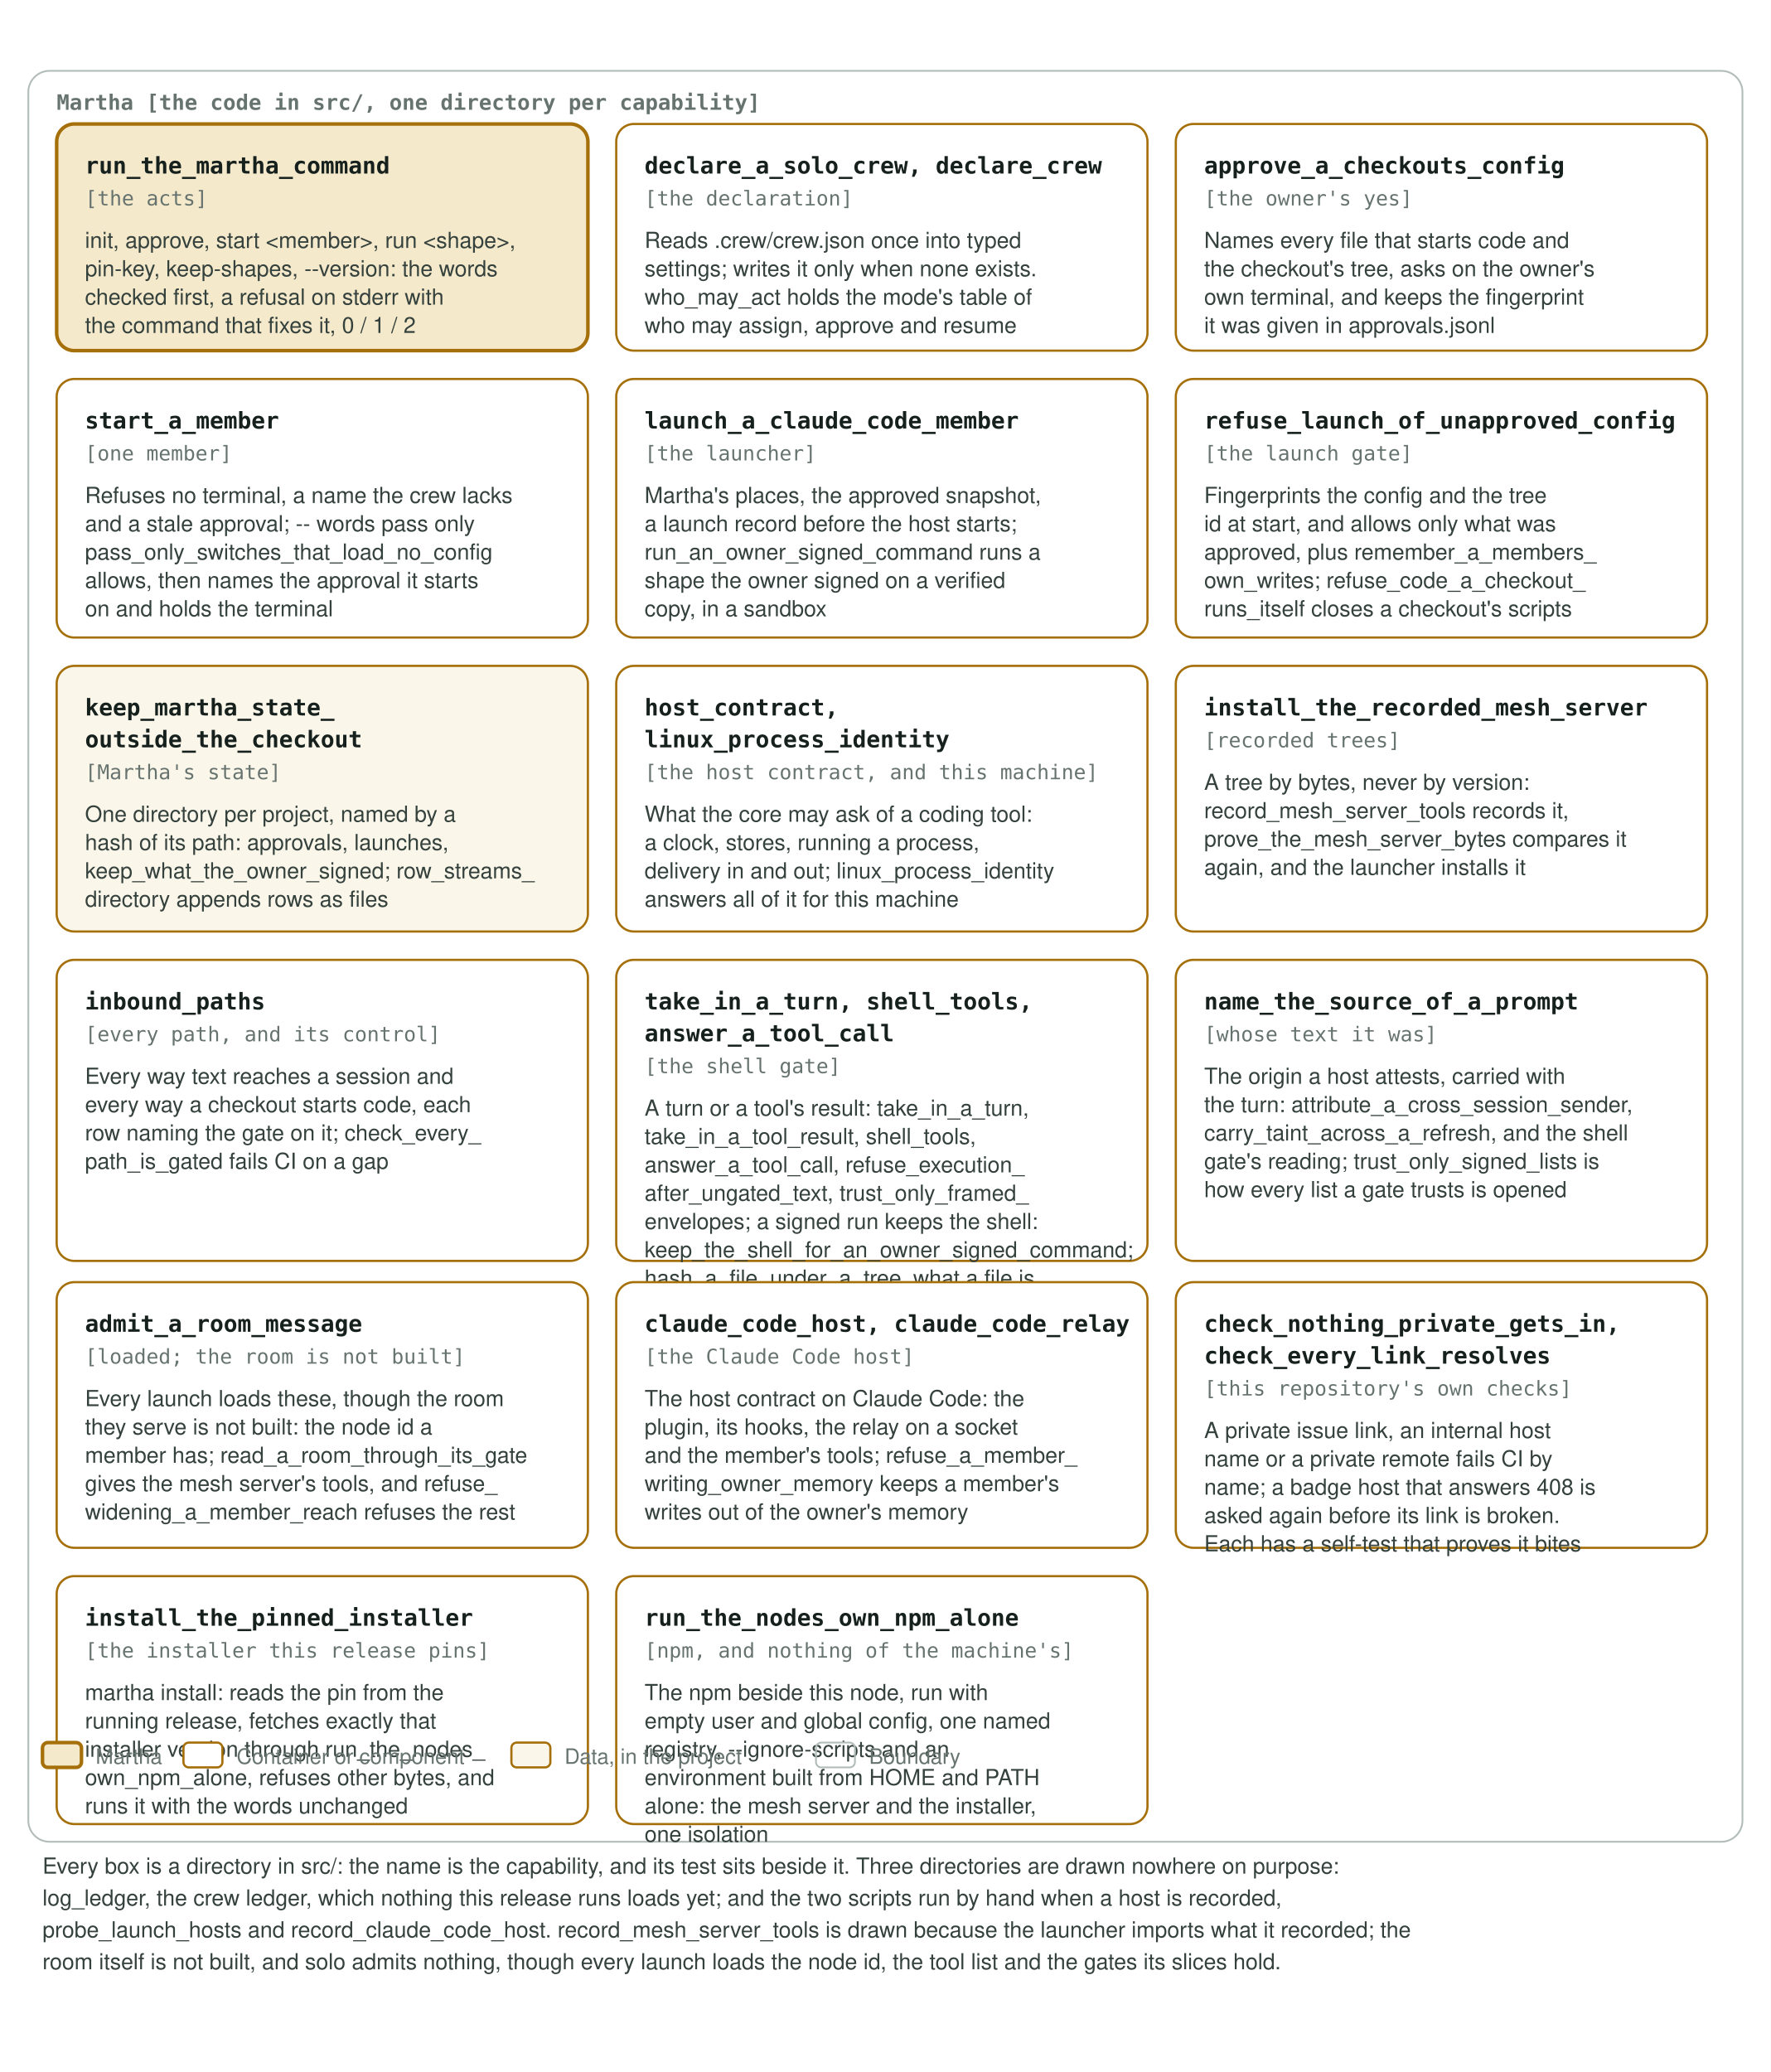
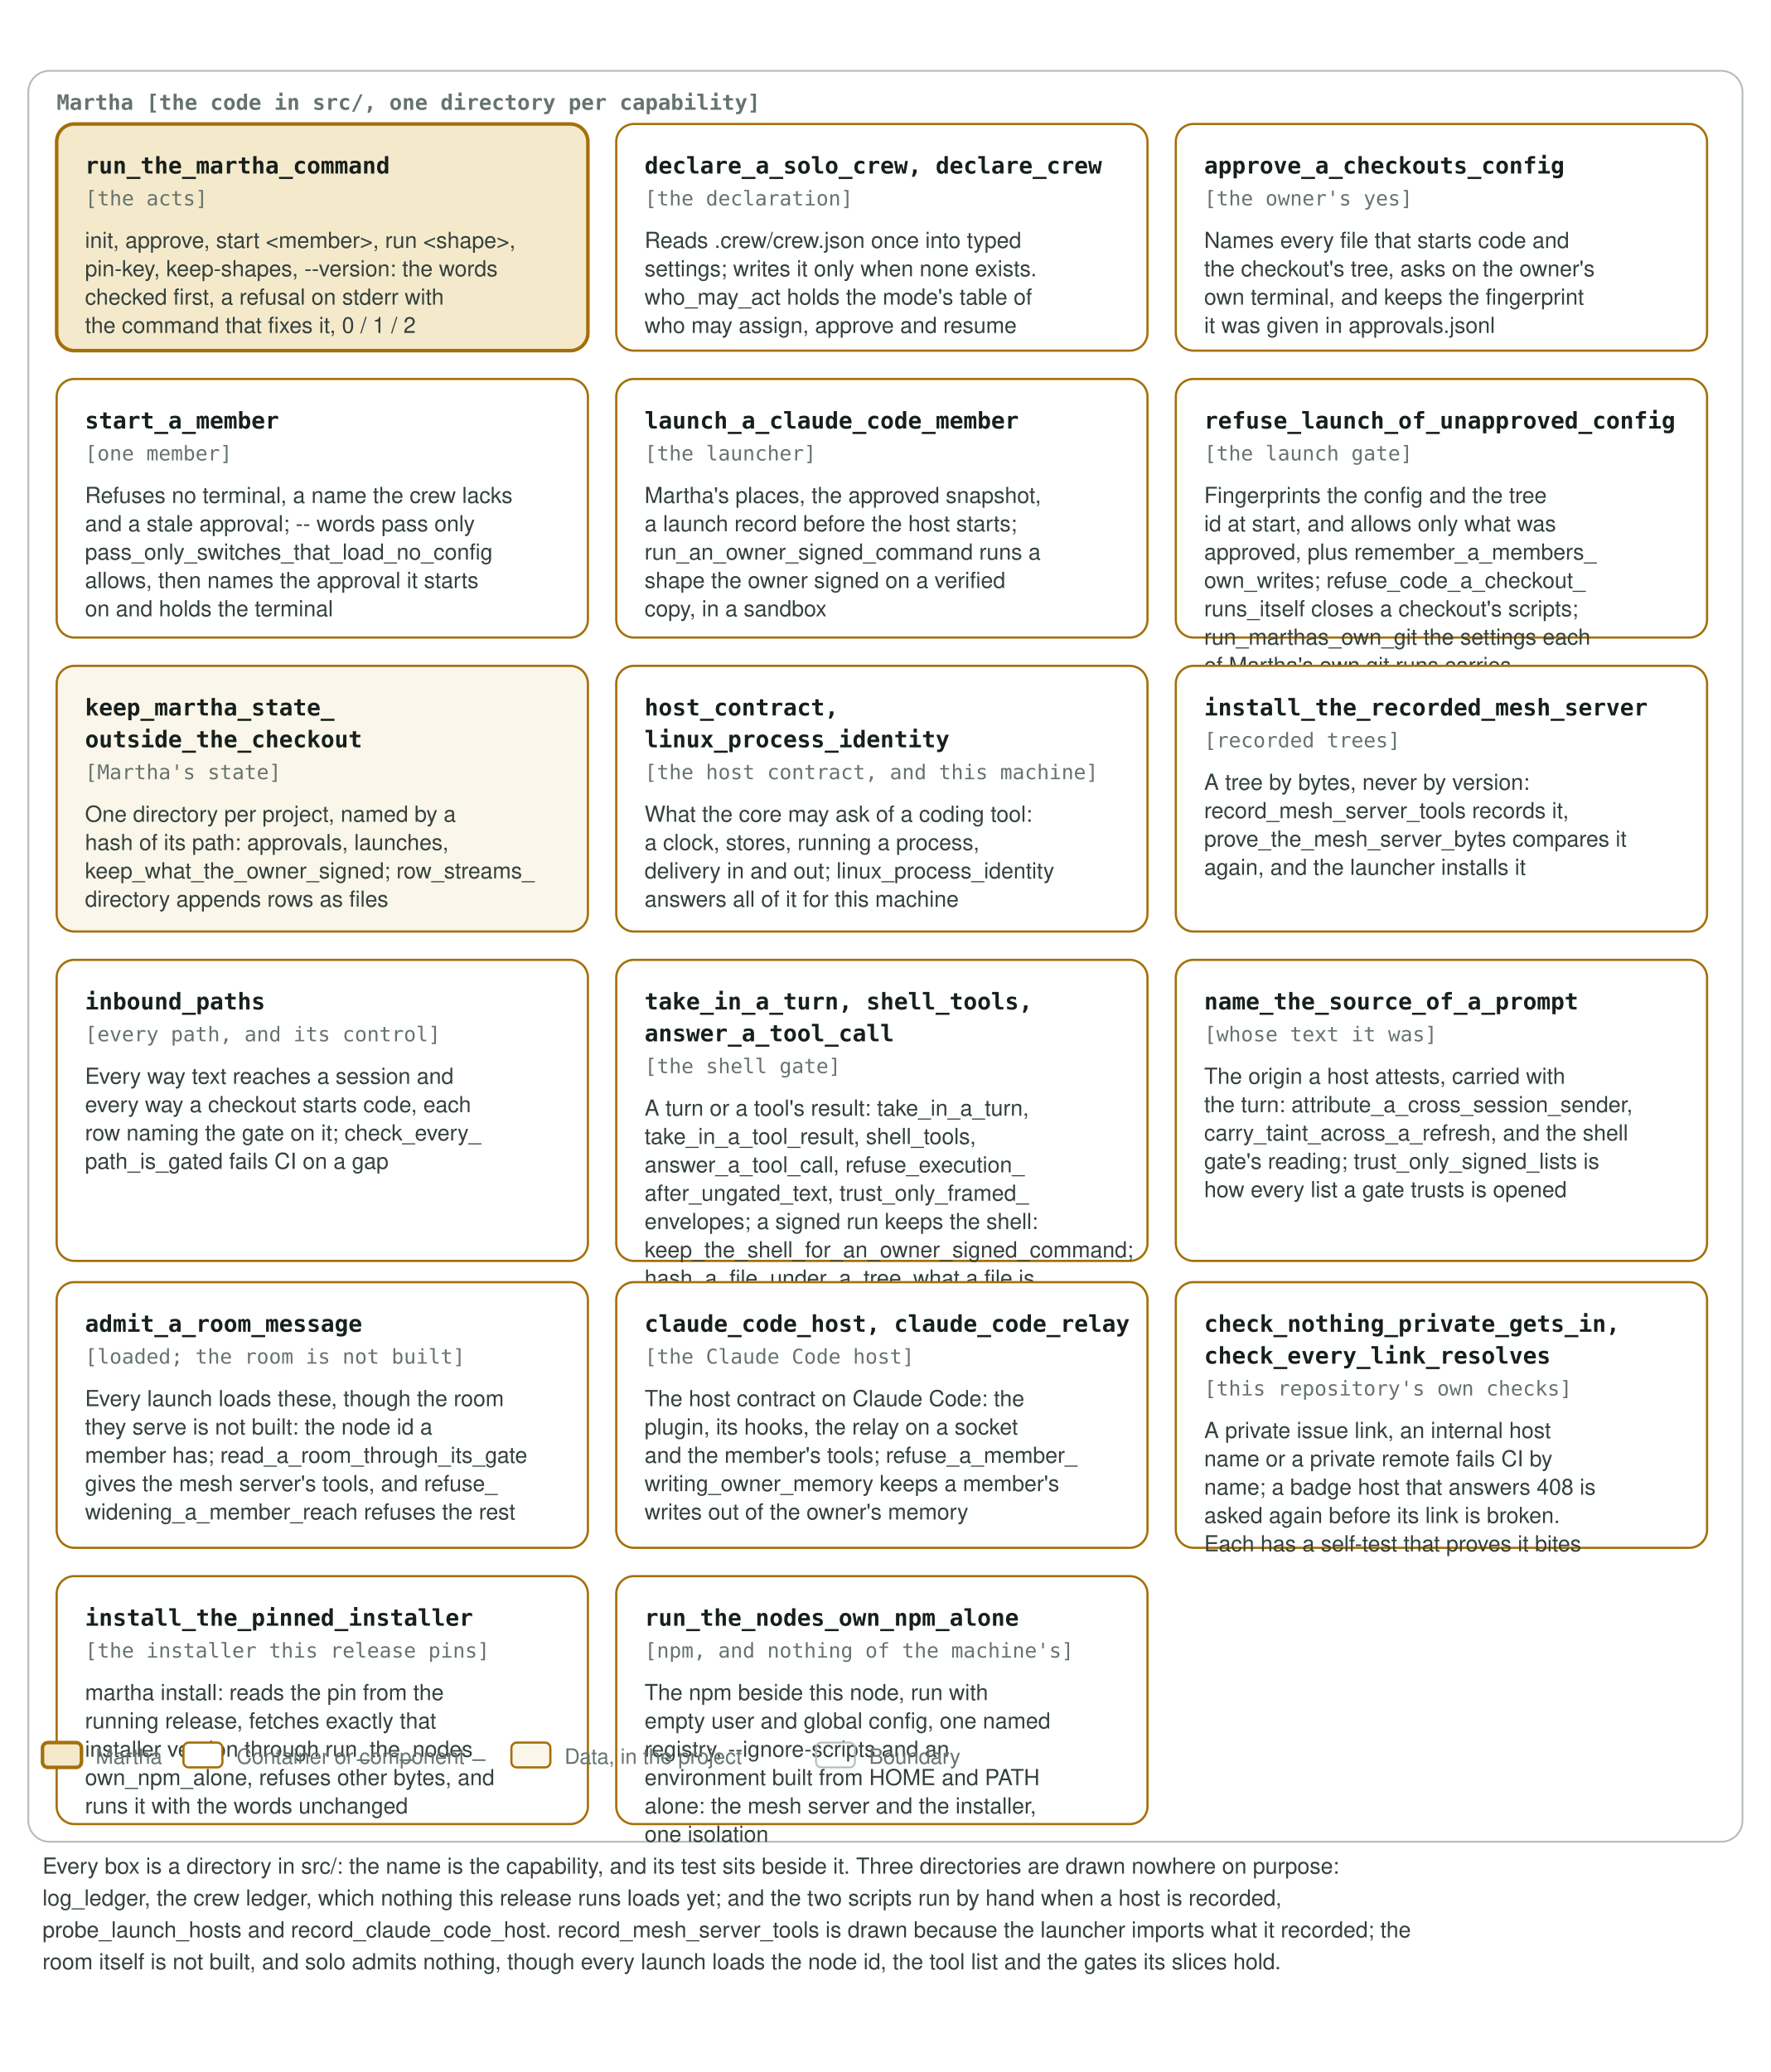
<svg xmlns="http://www.w3.org/2000/svg" viewBox="0 0 1000 1170" role="img" aria-label="Martha components">
  <style>
.t-name { font-family: "Atkinson Hyperlegible", "Segoe UI", system-ui, -apple-system, Helvetica, Arial, sans-serif; font-size: 15px; font-weight: 700; }
.t-desc { font-family: "Atkinson Hyperlegible", "Segoe UI", system-ui, -apple-system, Helvetica, Arial, sans-serif; font-size: 12.5px; }
.t-rel { font-family: "Atkinson Hyperlegible", "Segoe UI", system-ui, -apple-system, Helvetica, Arial, sans-serif; font-size: 11.5px; paint-order: stroke; stroke-width: 4px; stroke-linejoin: round; }
.t-code { font-family: "JetBrains Mono", ui-monospace, Menlo, Consolas, monospace; font-size: 13px; font-weight: 600; }
.t-type { font-family: "JetBrains Mono", ui-monospace, Menlo, Consolas, monospace; font-size: 11.5px; }
.t-bound { font-family: "JetBrains Mono", ui-monospace, Menlo, Consolas, monospace; font-size: 12px; font-weight: 600; }
.t-leg { font-family: "Atkinson Hyperlegible", "Segoe UI", system-ui, -apple-system, Helvetica, Arial, sans-serif; font-size: 12px; }
.edge { fill: none; stroke-width: 1.25; }
.edge-team { fill: none; stroke-width: 1.25; stroke-dasharray: 5 4; }
.bg { fill: #FFFFFF; }
.b-sys { fill: #F5E9CC; stroke: #A56F0A; stroke-width: 2; }
.b-per { fill: #E3EBF2; stroke: #3B5B7A; stroke-width: 1.25; }
.b-mac { fill: #E6E4EE; stroke: #5E5A78; stroke-width: 1.25; stroke-dasharray: 5 4; }
.b-ext { fill: #ECEFED; stroke: #8A9791; stroke-width: 1.25; }
.b-cmp { fill: #FFFFFF; stroke: #A56F0A; stroke-width: 1.25; }
.b-dat { fill: #FBF6EA; stroke: #A56F0A; stroke-width: 1.25; }
.b-team { fill: #FFFFFF; stroke: #5E5A78; stroke-width: 1.25; stroke-dasharray: 5 4; }
.b-later { fill: #F3F4F3; stroke: #8A9791; stroke-width: 1.25; stroke-dasharray: 5 4; }
.bound { fill: none; stroke: #B3BDB8; stroke-width: 1; }
.head { fill: #3B5B7A; }
.t-name, .t-code { fill: #16201D; }
.t-type, .t-bound, .t-leg { fill: #66736E; }
.t-desc { fill: #34413C; }
.t-rel { fill: #66736E; stroke: #FFFFFF; }
.edge, .edge-team { stroke: #8A9791; }
.arrowhead { fill: #8A9791; }
@media (prefers-color-scheme: dark) {
.bg { fill: #171F1C; }
.b-sys { fill: #3A2E13; stroke: #E3AA3C; }
.b-per { fill: #1D2A36; stroke: #8EB4D8; }
.b-mac { fill: #26243A; stroke: #A9A4C8; }
.b-ext { fill: #1C2421; stroke: #7D8B85; }
.b-cmp { fill: #171F1C; stroke: #E3AA3C; }
.b-dat { fill: #2A2414; stroke: #E3AA3C; }
.b-team { fill: #171F1C; stroke: #A9A4C8; }
.b-later { fill: #1C2421; stroke: #7D8B85; }
.bound { stroke: #4A5752; }
.head { fill: #8EB4D8; }
.t-name, .t-code { fill: #E6ECE9; }
.t-type, .t-bound, .t-leg { fill: #93A09A; }
.t-desc { fill: #C3CDC8; }
.t-rel { fill: #93A09A; stroke: #171F1C; }
.edge, .edge-team { stroke: #7D8B85; }
.arrowhead { fill: #7D8B85; }
}
</style>
  <defs>
    <marker id="a" viewBox="0 0 10 10" refX="9" refY="5" markerWidth="7" markerHeight="7" orient="auto-start-reverse">
      <path class="arrowhead" d="M0 0L10 5L0 10z" />
    </marker>
  </defs>
  <rect class="bg" x="0" y="0" width="1000" height="1170" />
  <rect class="bound" x="16" y="40" width="968" height="1000" rx="12" />
  <text class="t-bound" x="32" y="62">Martha [the code in src/, one directory per capability]</text>
  <rect class="b-sys" x="32" y="70" width="300" height="128" rx="10" />
  <text class="t-code" x="48" y="98">run_the_martha_command</text>
  <text class="t-type" x="48" y="116">[the acts]</text>
  <text class="t-desc" x="48" y="140">init, approve, start &lt;member&gt;, run &lt;shape&gt;,</text>
  <text class="t-desc" x="48" y="156">pin-key, keep-shapes, --version: the words</text>
  <text class="t-desc" x="48" y="172">checked first, a refusal on stderr with</text>
  <text class="t-desc" x="48" y="188">the command that fixes it, 0 / 1 / 2</text>
  <rect class="b-cmp" x="348" y="70" width="300" height="128" rx="10" />
  <text class="t-code" x="364" y="98">declare_a_solo_crew, declare_crew</text>
  <text class="t-type" x="364" y="116">[the declaration]</text>
  <text class="t-desc" x="364" y="140">Reads .crew/crew.json once into typed</text>
  <text class="t-desc" x="364" y="156">settings; writes it only when none exists.</text>
  <text class="t-desc" x="364" y="172">who_may_act holds the mode's table of</text>
  <text class="t-desc" x="364" y="188">who may assign, approve and resume</text>
  <rect class="b-cmp" x="664" y="70" width="300" height="128" rx="10" />
  <text class="t-code" x="680" y="98">approve_a_checkouts_config</text>
  <text class="t-type" x="680" y="116">[the owner's yes]</text>
  <text class="t-desc" x="680" y="140">Names every file that starts code and</text>
  <text class="t-desc" x="680" y="156">the checkout's tree, asks on the owner's</text>
  <text class="t-desc" x="680" y="172">own terminal, and keeps the fingerprint</text>
  <text class="t-desc" x="680" y="188">it was given in approvals.jsonl</text>
  <rect class="b-cmp" x="32" y="214" width="300" height="146" rx="10" />
  <text class="t-code" x="48" y="242">start_a_member</text>
  <text class="t-type" x="48" y="260">[one member]</text>
  <text class="t-desc" x="48" y="284">Refuses no terminal, a name the crew lacks</text>
  <text class="t-desc" x="48" y="300">and a stale approval; -- words pass only</text>
  <text class="t-desc" x="48" y="316">pass_only_switches_that_load_no_config</text>
  <text class="t-desc" x="48" y="332">allows, then names the approval it starts</text>
  <text class="t-desc" x="48" y="348">on and holds the terminal</text>
  <rect class="b-cmp" x="348" y="214" width="300" height="146" rx="10" />
  <text class="t-code" x="364" y="242">launch_a_claude_code_member</text>
  <text class="t-type" x="364" y="260">[the launcher]</text>
  <text class="t-desc" x="364" y="284">Martha's places, the approved snapshot,</text>
  <text class="t-desc" x="364" y="300">a launch record before the host starts;</text>
  <text class="t-desc" x="364" y="316">run_an_owner_signed_command runs a</text>
  <text class="t-desc" x="364" y="332">shape the owner signed on a verified</text>
  <text class="t-desc" x="364" y="348">copy, in a sandbox</text>
  <rect class="b-cmp" x="664" y="214" width="300" height="146" rx="10" />
  <text class="t-code" x="680" y="242">refuse_launch_of_unapproved_config</text>
  <text class="t-type" x="680" y="260">[the launch gate]</text>
  <text class="t-desc" x="680" y="284">Fingerprints the config and the tree</text>
  <text class="t-desc" x="680" y="300">id at start, and allows only what was</text>
  <text class="t-desc" x="680" y="316">approved, plus remember_a_members_</text>
  <text class="t-desc" x="680" y="332">own_writes; refuse_code_a_checkout_</text>
-   <text class="t-desc" x="680" y="348">runs_itself closes a checkout's scripts</text>
+   <text class="t-desc" x="680" y="348">runs_itself closes a checkout's scripts;</text>
+   <text class="t-desc" x="680" y="364">run_marthas_own_git the settings each</text>
+   <text class="t-desc" x="680" y="380">of Martha's own git runs carries</text>
  <rect class="b-dat" x="32" y="376" width="300" height="150" rx="10" />
  <text class="t-code" x="48" y="404">keep_martha_state_</text>
  <text class="t-code" x="48" y="422">outside_the_checkout</text>
  <text class="t-type" x="48" y="440">[Martha's state]</text>
  <text class="t-desc" x="48" y="464">One directory per project, named by a</text>
  <text class="t-desc" x="48" y="480">hash of its path: approvals, launches,</text>
  <text class="t-desc" x="48" y="496">keep_what_the_owner_signed; row_streams_</text>
  <text class="t-desc" x="48" y="512">directory appends rows as files</text>
  <rect class="b-cmp" x="348" y="376" width="300" height="150" rx="10" />
  <text class="t-code" x="364" y="404">host_contract,</text>
  <text class="t-code" x="364" y="422">linux_process_identity</text>
  <text class="t-type" x="364" y="440">[the host contract, and this machine]</text>
  <text class="t-desc" x="364" y="464">What the core may ask of a coding tool:</text>
  <text class="t-desc" x="364" y="480">a clock, stores, running a process,</text>
  <text class="t-desc" x="364" y="496">delivery in and out; linux_process_identity</text>
  <text class="t-desc" x="364" y="512">answers all of it for this machine</text>
  <rect class="b-cmp" x="664" y="376" width="300" height="150" rx="10" />
  <text class="t-code" x="680" y="404">install_the_recorded_mesh_server</text>
  <text class="t-type" x="680" y="422">[recorded trees]</text>
  <text class="t-desc" x="680" y="446">A tree by bytes, never by version:</text>
  <text class="t-desc" x="680" y="462">record_mesh_server_tools records it,</text>
  <text class="t-desc" x="680" y="478">prove_the_mesh_server_bytes compares it</text>
  <text class="t-desc" x="680" y="494">again, and the launcher installs it</text>
  <rect class="b-cmp" x="32" y="542" width="300" height="170" rx="10" />
  <text class="t-code" x="48" y="570">inbound_paths</text>
  <text class="t-type" x="48" y="588">[every path, and its control]</text>
  <text class="t-desc" x="48" y="612">Every way text reaches a session and</text>
  <text class="t-desc" x="48" y="628">every way a checkout starts code, each</text>
  <text class="t-desc" x="48" y="644">row naming the gate on it; check_every_</text>
  <text class="t-desc" x="48" y="660">path_is_gated fails CI on a gap</text>
  <rect class="b-cmp" x="348" y="542" width="300" height="170" rx="10" />
  <text class="t-code" x="364" y="570">take_in_a_turn, shell_tools,</text>
  <text class="t-code" x="364" y="588">answer_a_tool_call</text>
  <text class="t-type" x="364" y="606">[the shell gate]</text>
  <text class="t-desc" x="364" y="630">A turn or a tool's result: take_in_a_turn,</text>
  <text class="t-desc" x="364" y="646">take_in_a_tool_result, shell_tools,</text>
  <text class="t-desc" x="364" y="662">answer_a_tool_call, refuse_execution_</text>
  <text class="t-desc" x="364" y="678">after_ungated_text, trust_only_framed_</text>
  <text class="t-desc" x="364" y="694">envelopes; a signed run keeps the shell:</text>
  <text class="t-desc" x="364" y="710">keep_the_shell_for_an_owner_signed_command;</text>
  <text class="t-desc" x="364" y="726">hash_a_file_under_a_tree, what a file is</text>
  <rect class="b-cmp" x="664" y="542" width="300" height="170" rx="10" />
  <text class="t-code" x="680" y="570">name_the_source_of_a_prompt</text>
  <text class="t-type" x="680" y="588">[whose text it was]</text>
  <text class="t-desc" x="680" y="612">The origin a host attests, carried with</text>
  <text class="t-desc" x="680" y="628">the turn: attribute_a_cross_session_sender,</text>
  <text class="t-desc" x="680" y="644">carry_taint_across_a_refresh, and the shell</text>
  <text class="t-desc" x="680" y="660">gate's reading; trust_only_signed_lists is</text>
  <text class="t-desc" x="680" y="676">how every list a gate trusts is opened</text>
  <rect class="b-cmp" x="32" y="890" width="300" height="140" rx="10" />
  <text class="t-code" x="48" y="918">install_the_pinned_installer</text>
  <text class="t-type" x="48" y="936">[the installer this release pins]</text>
  <text class="t-desc" x="48" y="960">martha install: reads the pin from the</text>
  <text class="t-desc" x="48" y="976">running release, fetches exactly that</text>
  <text class="t-desc" x="48" y="992">installer version through run_the_nodes_</text>
  <text class="t-desc" x="48" y="1008">own_npm_alone, refuses other bytes, and</text>
  <text class="t-desc" x="48" y="1024">runs it with the words unchanged</text>
  <rect class="b-cmp" x="348" y="890" width="300" height="140" rx="10" />
  <text class="t-code" x="364" y="918">run_the_nodes_own_npm_alone</text>
  <text class="t-type" x="364" y="936">[npm, and nothing of the machine's]</text>
  <text class="t-desc" x="364" y="960">The npm beside this node, run with</text>
  <text class="t-desc" x="364" y="976">empty user and global config, one named</text>
  <text class="t-desc" x="364" y="992">registry, --ignore-scripts and an</text>
  <text class="t-desc" x="364" y="1008">environment built from HOME and PATH</text>
  <text class="t-desc" x="364" y="1024">alone: the mesh server and the installer,</text>
  <text class="t-desc" x="364" y="1040">one isolation</text>
  <rect class="b-cmp" x="32" y="724" width="300" height="150" rx="10" />
  <text class="t-code" x="48" y="752">admit_a_room_message</text>
  <text class="t-type" x="48" y="770">[loaded; the room is not built]</text>
  <text class="t-desc" x="48" y="794">Every launch loads these, though the room</text>
  <text class="t-desc" x="48" y="810">they serve is not built: the node id a</text>
  <text class="t-desc" x="48" y="826">member has; read_a_room_through_its_gate</text>
  <text class="t-desc" x="48" y="842">gives the mesh server's tools, and refuse_</text>
  <text class="t-desc" x="48" y="858">widening_a_member_reach refuses the rest</text>
  <rect class="b-cmp" x="348" y="724" width="300" height="150" rx="10" />
  <text class="t-code" x="364" y="752">claude_code_host, claude_code_relay</text>
  <text class="t-type" x="364" y="770">[the Claude Code host]</text>
  <text class="t-desc" x="364" y="794">The host contract on Claude Code: the</text>
  <text class="t-desc" x="364" y="810">plugin, its hooks, the relay on a socket</text>
  <text class="t-desc" x="364" y="826">and the member's tools; refuse_a_member_</text>
  <text class="t-desc" x="364" y="842">writing_owner_memory keeps a member's</text>
  <text class="t-desc" x="364" y="858">writes out of the owner's memory</text>
  <rect class="b-cmp" x="664" y="724" width="300" height="150" rx="10" />
  <text class="t-code" x="680" y="752">check_nothing_private_gets_in,</text>
  <text class="t-code" x="680" y="770">check_every_link_resolves</text>
  <text class="t-type" x="680" y="788">[this repository's own checks]</text>
  <text class="t-desc" x="680" y="812">A private issue link, an internal host</text>
  <text class="t-desc" x="680" y="828">name or a private remote fails CI by</text>
  <text class="t-desc" x="680" y="844">name; a badge host that answers 408 is</text>
  <text class="t-desc" x="680" y="860">asked again before its link is broken.</text>
  <text class="t-desc" x="680" y="876">Each has a self-test that proves it bites</text>
  <text class="t-desc" x="24" y="1058">Every box is a directory in src/: the name is the capability, and its test sits beside it. Three directories are drawn nowhere on purpose:</text>
  <text class="t-desc" x="24" y="1076">log_ledger, the crew ledger, which nothing this release runs loads yet; and the two scripts run by hand when a host is recorded,</text>
  <text class="t-desc" x="24" y="1094">probe_launch_hosts and record_claude_code_host. record_mesh_server_tools is drawn because the launcher imports what it recorded; the</text>
  <text class="t-desc" x="24" y="1112">room itself is not built, and solo admits nothing, though every launch loads the node id, the tool list and the gates its slices hold.</text>
  <rect class="b-sys" x="24" y="984" width="22" height="14" rx="3" />
  <text class="t-leg" x="54" y="996">Martha</text>
  <rect class="b-cmp" x="103.6" y="984" width="22" height="14" rx="3" />
  <text class="t-leg" x="133.6" y="996">Container or component</text>
  <rect class="b-dat" x="288.8" y="984" width="22" height="14" rx="3" />
  <text class="t-leg" x="318.8" y="996">Data, in the project</text>
  <rect class="bound" x="460.8" y="984" width="22" height="14" rx="3" />
  <text class="t-leg" x="490.8" y="996">Boundary</text>
</svg>
